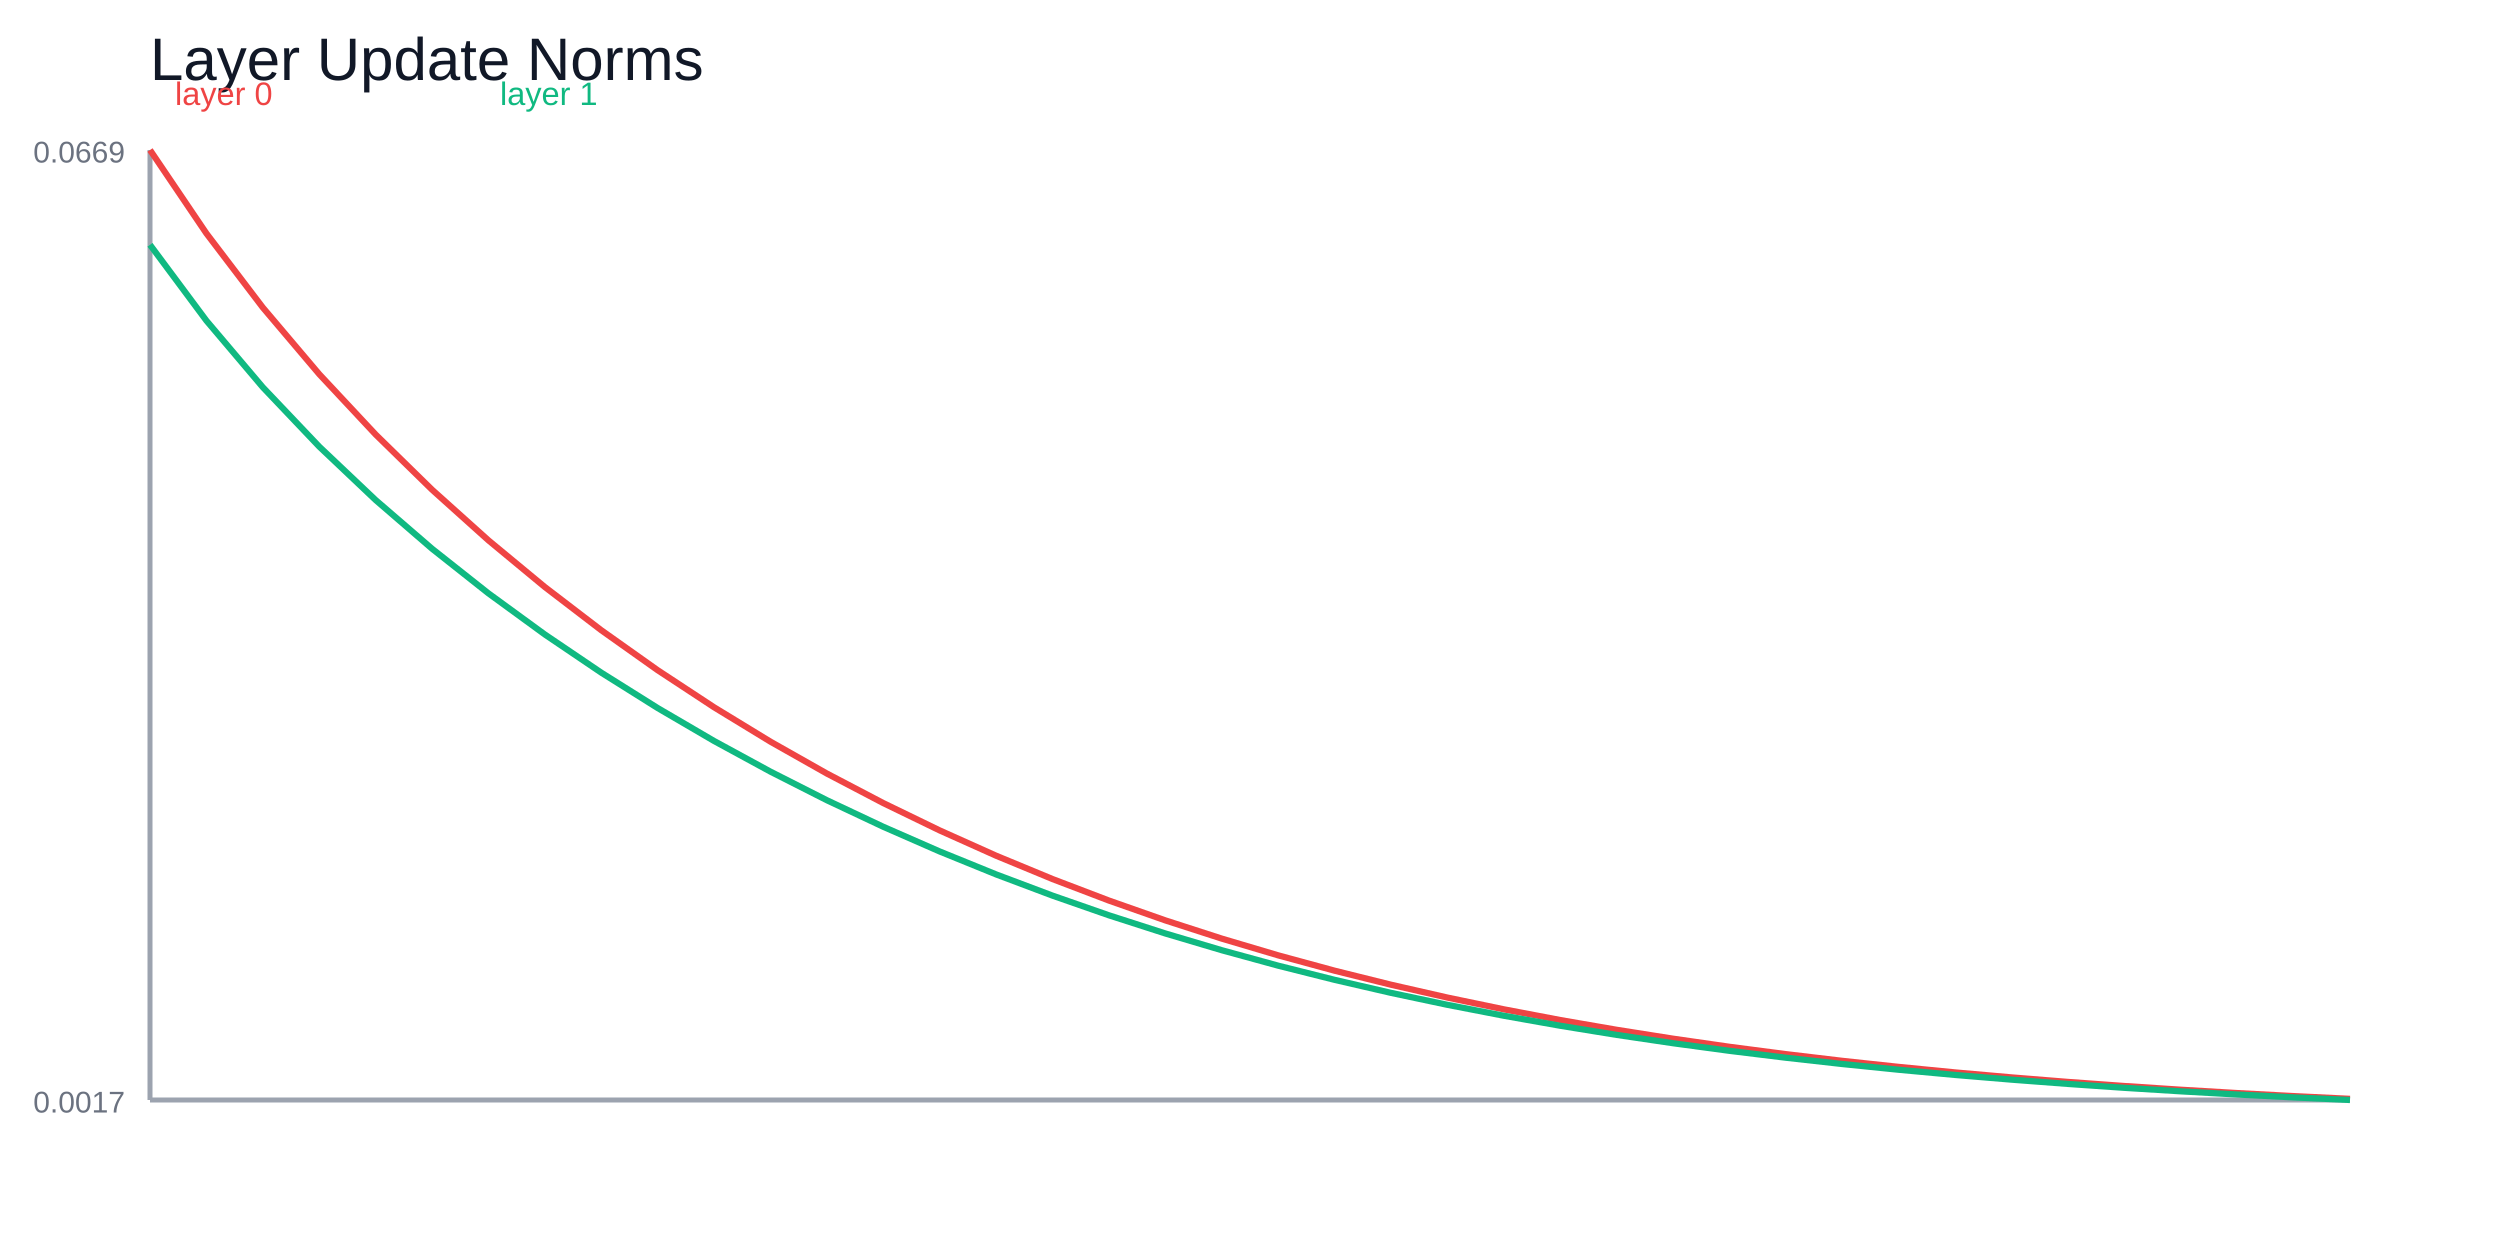
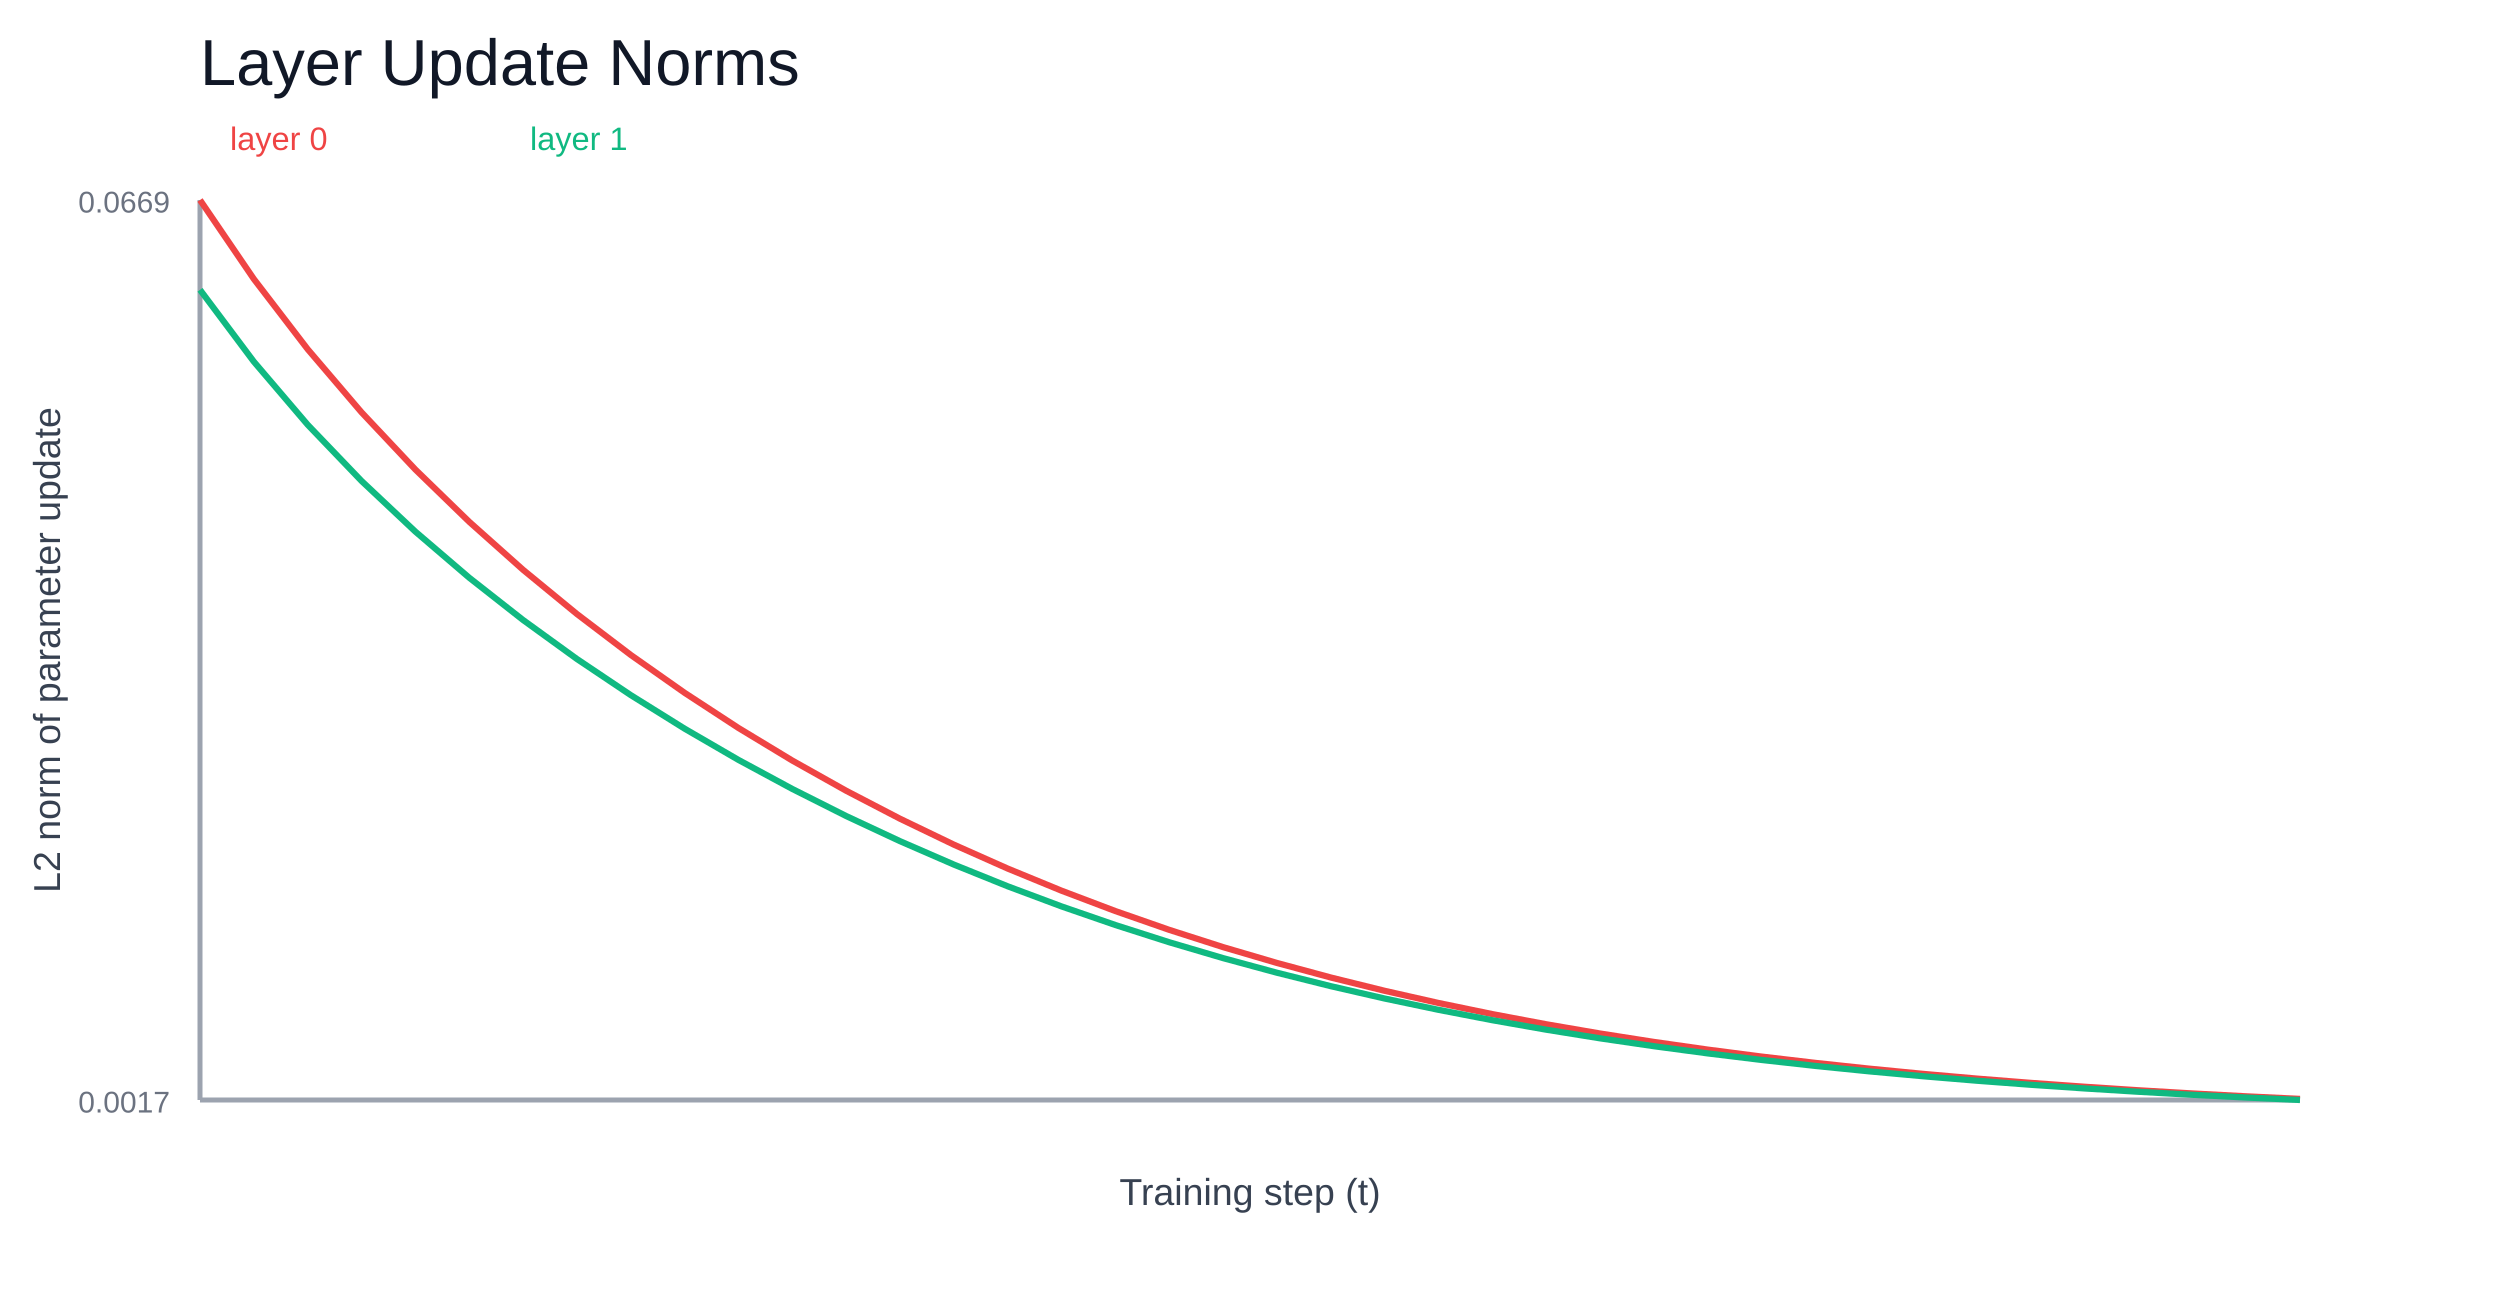
- <svg xmlns="http://www.w3.org/2000/svg" width="1000" height="500" viewBox="0 0 1000 500">
+ <svg xmlns="http://www.w3.org/2000/svg" width="1000" height="520" viewBox="0 0 1000 520">
  <rect width="100%" height="100%" fill="#ffffff" />
-   <text x="60" y="32" font-size="24" font-family="Arial" fill="#111827">Layer Update Norms</text>
-   <line x1="60" y1="440" x2="940" y2="440" stroke="#9ca3af" stroke-width="2" />
-   <line x1="60" y1="60" x2="60" y2="440" stroke="#9ca3af" stroke-width="2" />
-   <text x="50" y="445" text-anchor="end" font-size="12" font-family="Arial" fill="#6b7280">0.0017</text>
-   <text x="50" y="65" text-anchor="end" font-size="12" font-family="Arial" fill="#6b7280">0.0669</text>
-   <path d="M 60.00 60.00 L 82.56 93.36 L 105.13 123.02 L 127.69 149.66 L 150.26 173.81 L 172.82 195.88 L 195.38 216.14 L 217.95 234.82 L 240.51 252.09 L 263.08 268.09 L 285.64 282.92 L 308.21 296.68 L 330.77 309.43 L 353.33 321.24 L 375.90 332.18 L 398.46 342.29 L 421.03 351.63 L 443.59 360.23 L 466.15 368.16 L 488.72 375.45 L 511.28 382.14 L 533.85 388.28 L 556.41 393.89 L 578.97 399.03 L 601.54 403.73 L 624.10 408.02 L 646.67 411.92 L 669.23 415.48 L 691.79 418.72 L 714.36 421.66 L 736.92 424.34 L 759.49 426.76 L 782.05 428.97 L 804.62 430.96 L 827.18 432.77 L 849.74 434.41 L 872.31 435.89 L 894.87 437.23 L 917.44 438.44 L 940.00 439.54" fill="none" stroke="#ef4444" stroke-width="2.5" />
-   <path d="M 60.00 97.92 L 82.56 128.26 L 105.13 154.91 L 127.69 178.64 L 150.26 200.02 L 172.82 219.49 L 195.38 237.34 L 217.95 253.80 L 240.51 269.06 L 263.08 283.22 L 285.64 296.40 L 308.21 308.67 L 330.77 320.10 L 353.33 330.72 L 375.90 340.60 L 398.46 349.77 L 421.03 358.26 L 443.59 366.13 L 466.15 373.39 L 488.72 380.09 L 511.28 386.27 L 533.85 391.94 L 556.41 397.15 L 578.97 401.93 L 601.54 406.30 L 624.10 410.30 L 646.67 413.96 L 669.23 417.29 L 691.79 420.33 L 714.36 423.09 L 736.92 425.61 L 759.49 427.90 L 782.05 429.98 L 804.62 431.86 L 827.18 433.57 L 849.74 435.13 L 872.31 436.53 L 894.87 437.80 L 917.44 438.96 L 940.00 440.00" fill="none" stroke="#10b981" stroke-width="2.5" />
-   <text x="70" y="42" font-size="13" fill="#ef4444" font-family="Arial">layer 0</text>
-   <text x="200" y="42" font-size="13" fill="#10b981" font-family="Arial">layer 1</text>
+   <text x="80" y="34" font-size="26" font-family="Arial" fill="#111827">Layer Update Norms</text>
+   <line x1="80" y1="440" x2="920" y2="440" stroke="#9ca3af" stroke-width="2" />
+   <line x1="80" y1="80" x2="80" y2="440" stroke="#9ca3af" stroke-width="2" />
+   <text x="500" y="482" text-anchor="middle" font-size="15" font-family="Arial" fill="#374151">Training step (t)</text>
+   <text x="24" y="260" text-anchor="middle" transform="rotate(-90 24 260)" font-size="15" font-family="Arial" fill="#374151">L2 norm of parameter update</text>
+   <text x="68" y="445" text-anchor="end" font-size="12" font-family="Arial" fill="#6b7280">0.0017</text>
+   <text x="68" y="85" text-anchor="end" font-size="12" font-family="Arial" fill="#6b7280">0.0669</text>
+   <path d="M 80.00 80.00 L 101.54 111.61 L 123.08 139.70 L 144.62 164.94 L 166.15 187.82 L 187.69 208.72 L 209.23 227.92 L 230.77 245.61 L 252.31 261.98 L 273.85 277.13 L 295.38 291.19 L 316.92 304.22 L 338.46 316.30 L 360.00 327.49 L 381.54 337.86 L 403.08 347.43 L 424.62 356.28 L 446.15 364.43 L 467.69 371.94 L 489.23 378.85 L 510.77 385.18 L 532.31 391.00 L 553.85 396.32 L 575.38 401.19 L 596.92 405.64 L 618.46 409.70 L 640.00 413.40 L 661.54 416.77 L 683.08 419.84 L 704.62 422.63 L 726.15 425.16 L 747.69 427.46 L 769.23 429.55 L 790.77 431.44 L 812.31 433.15 L 833.85 434.70 L 855.38 436.11 L 876.92 437.38 L 898.46 438.53 L 920.00 439.56" fill="none" stroke="#ef4444" stroke-width="2.5" />
+   <path d="M 80.00 115.92 L 101.54 144.67 L 123.08 169.91 L 144.62 192.39 L 166.15 212.65 L 187.69 231.09 L 209.23 248.00 L 230.77 263.60 L 252.31 278.05 L 273.85 291.47 L 295.38 303.96 L 316.92 315.58 L 338.46 326.41 L 360.00 336.47 L 381.54 345.83 L 403.08 354.52 L 424.62 362.57 L 446.15 370.01 L 467.69 376.90 L 489.23 383.25 L 510.77 389.09 L 532.31 394.47 L 553.85 399.41 L 575.38 403.93 L 596.92 408.08 L 618.46 411.87 L 640.00 415.33 L 661.54 418.48 L 683.08 421.36 L 704.62 423.98 L 726.15 426.37 L 747.69 428.54 L 769.23 430.50 L 790.77 432.29 L 812.31 433.91 L 833.85 435.38 L 855.38 436.71 L 876.92 437.92 L 898.46 439.01 L 920.00 440.00" fill="none" stroke="#10b981" stroke-width="2.5" />
+   <text x="92" y="60" font-size="13" fill="#ef4444" font-family="Arial">layer 0</text>
+   <text x="212" y="60" font-size="13" fill="#10b981" font-family="Arial">layer 1</text>
</svg>
